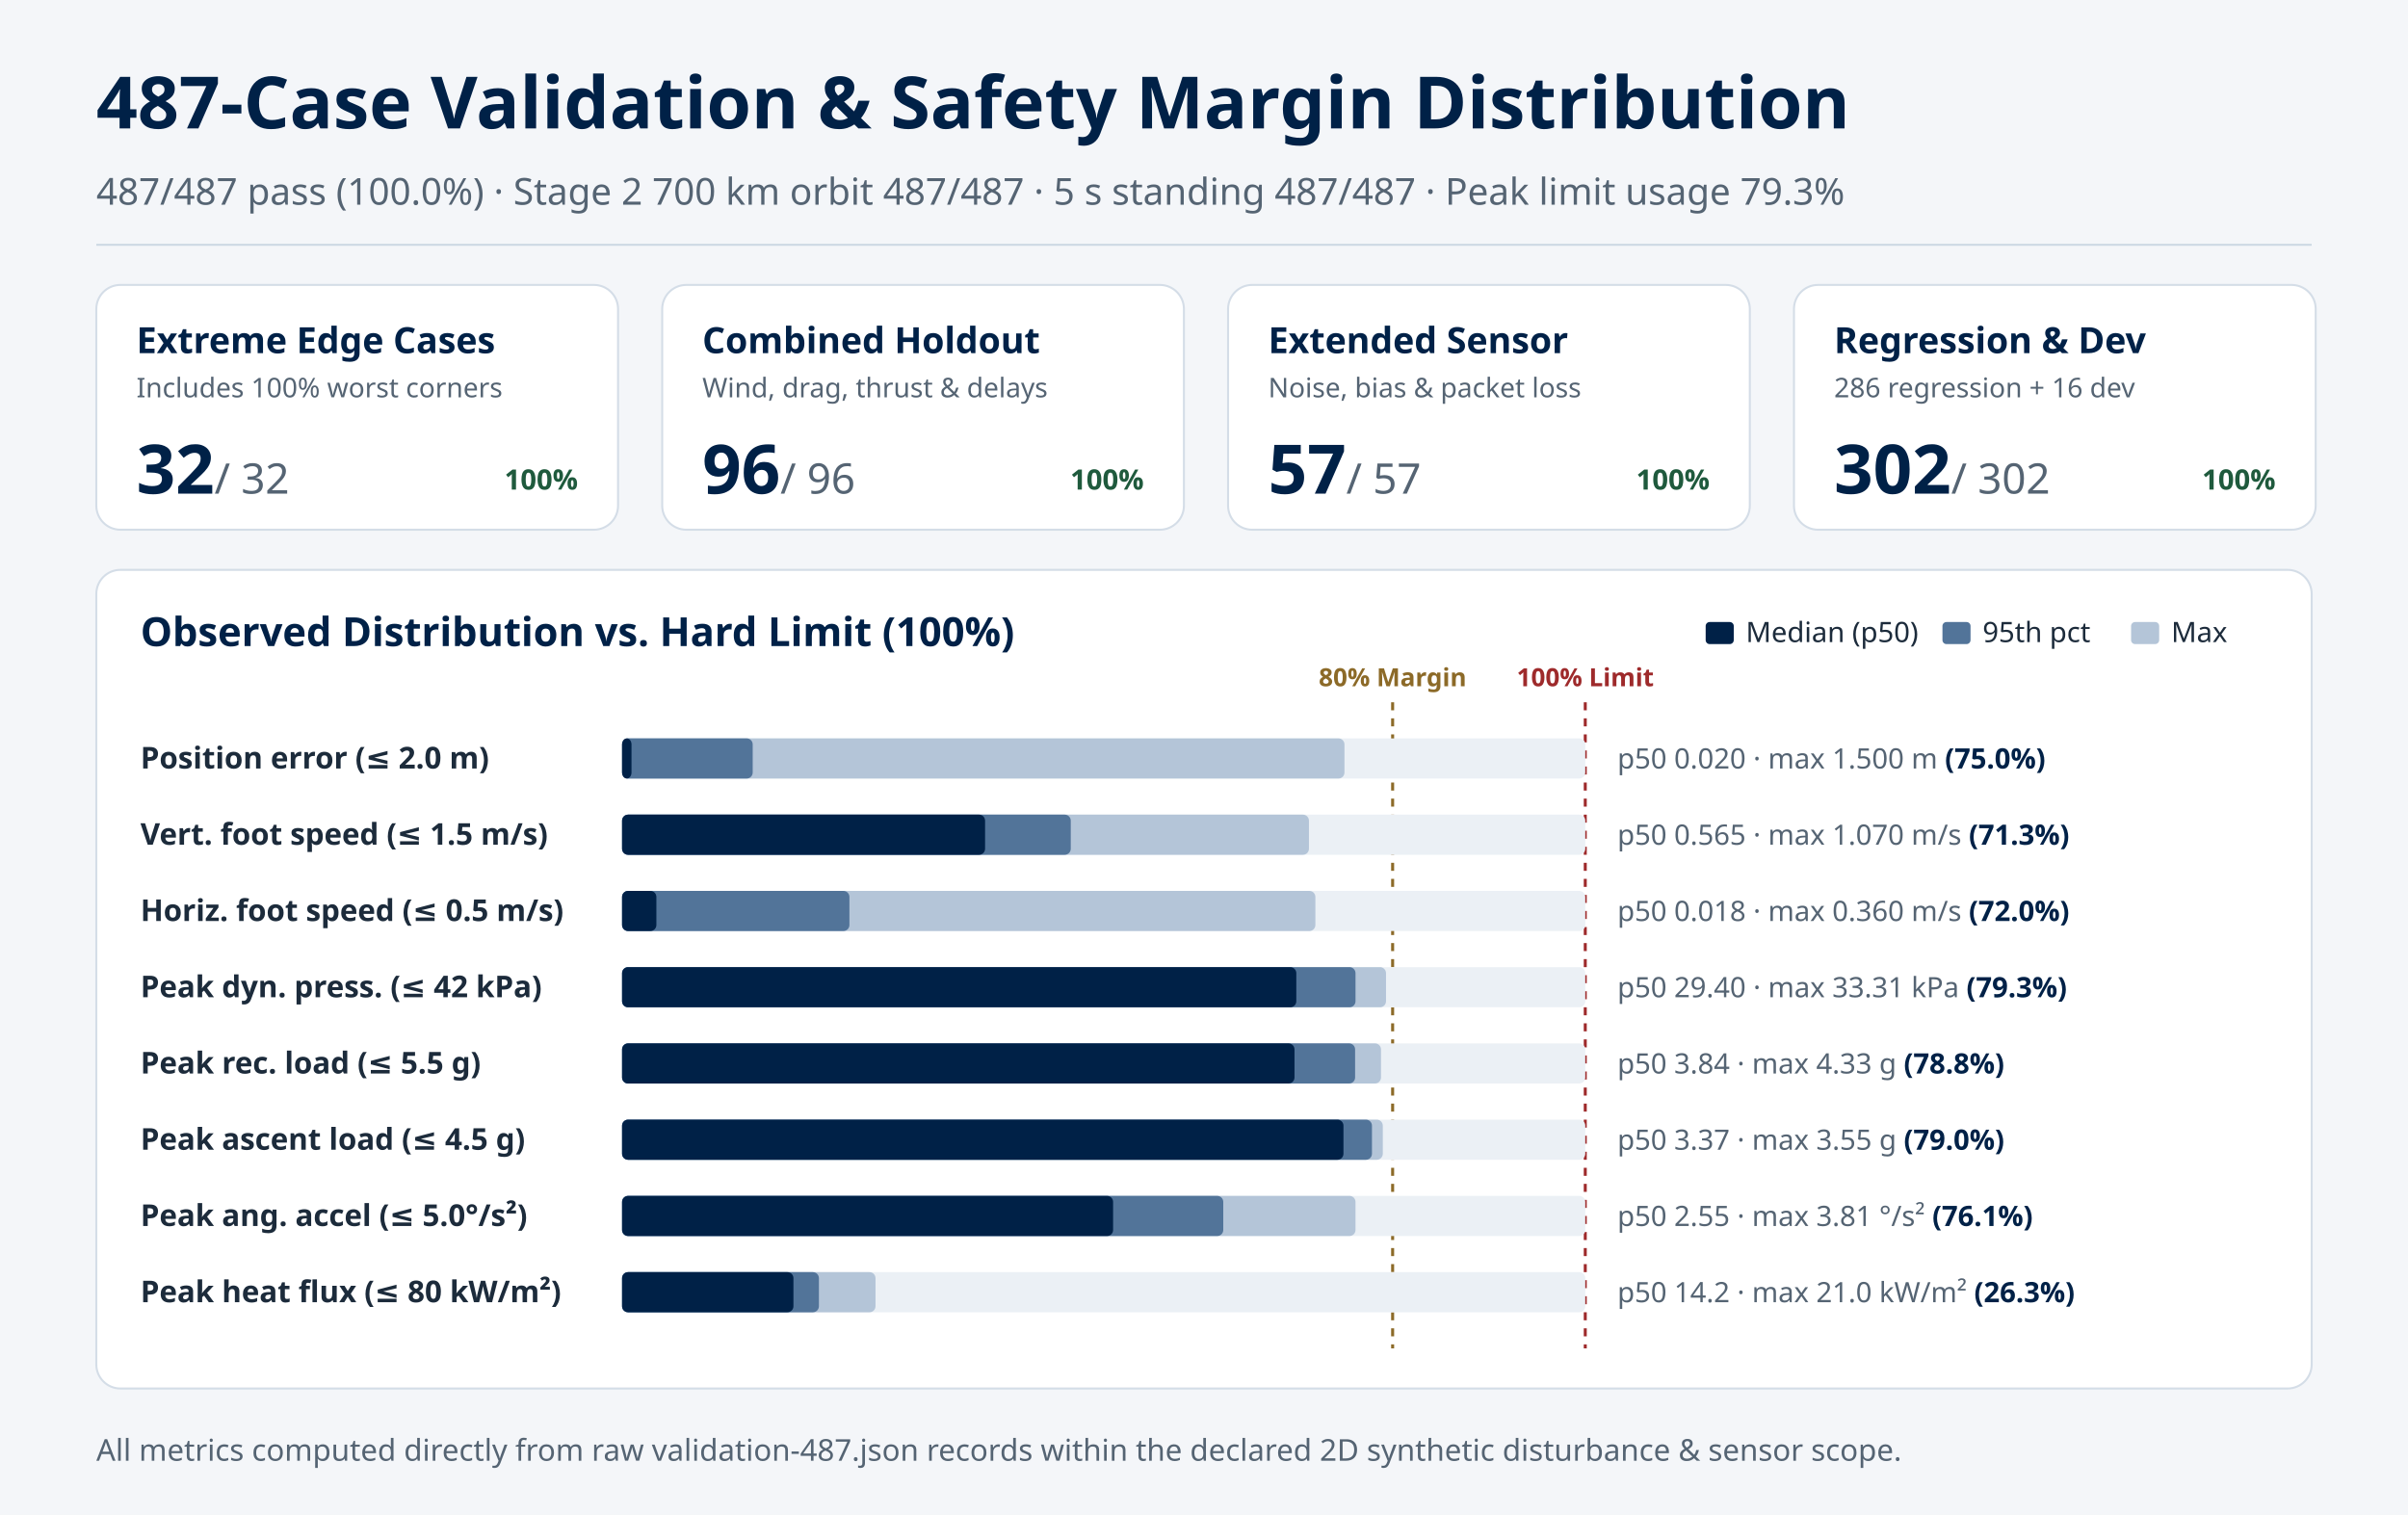
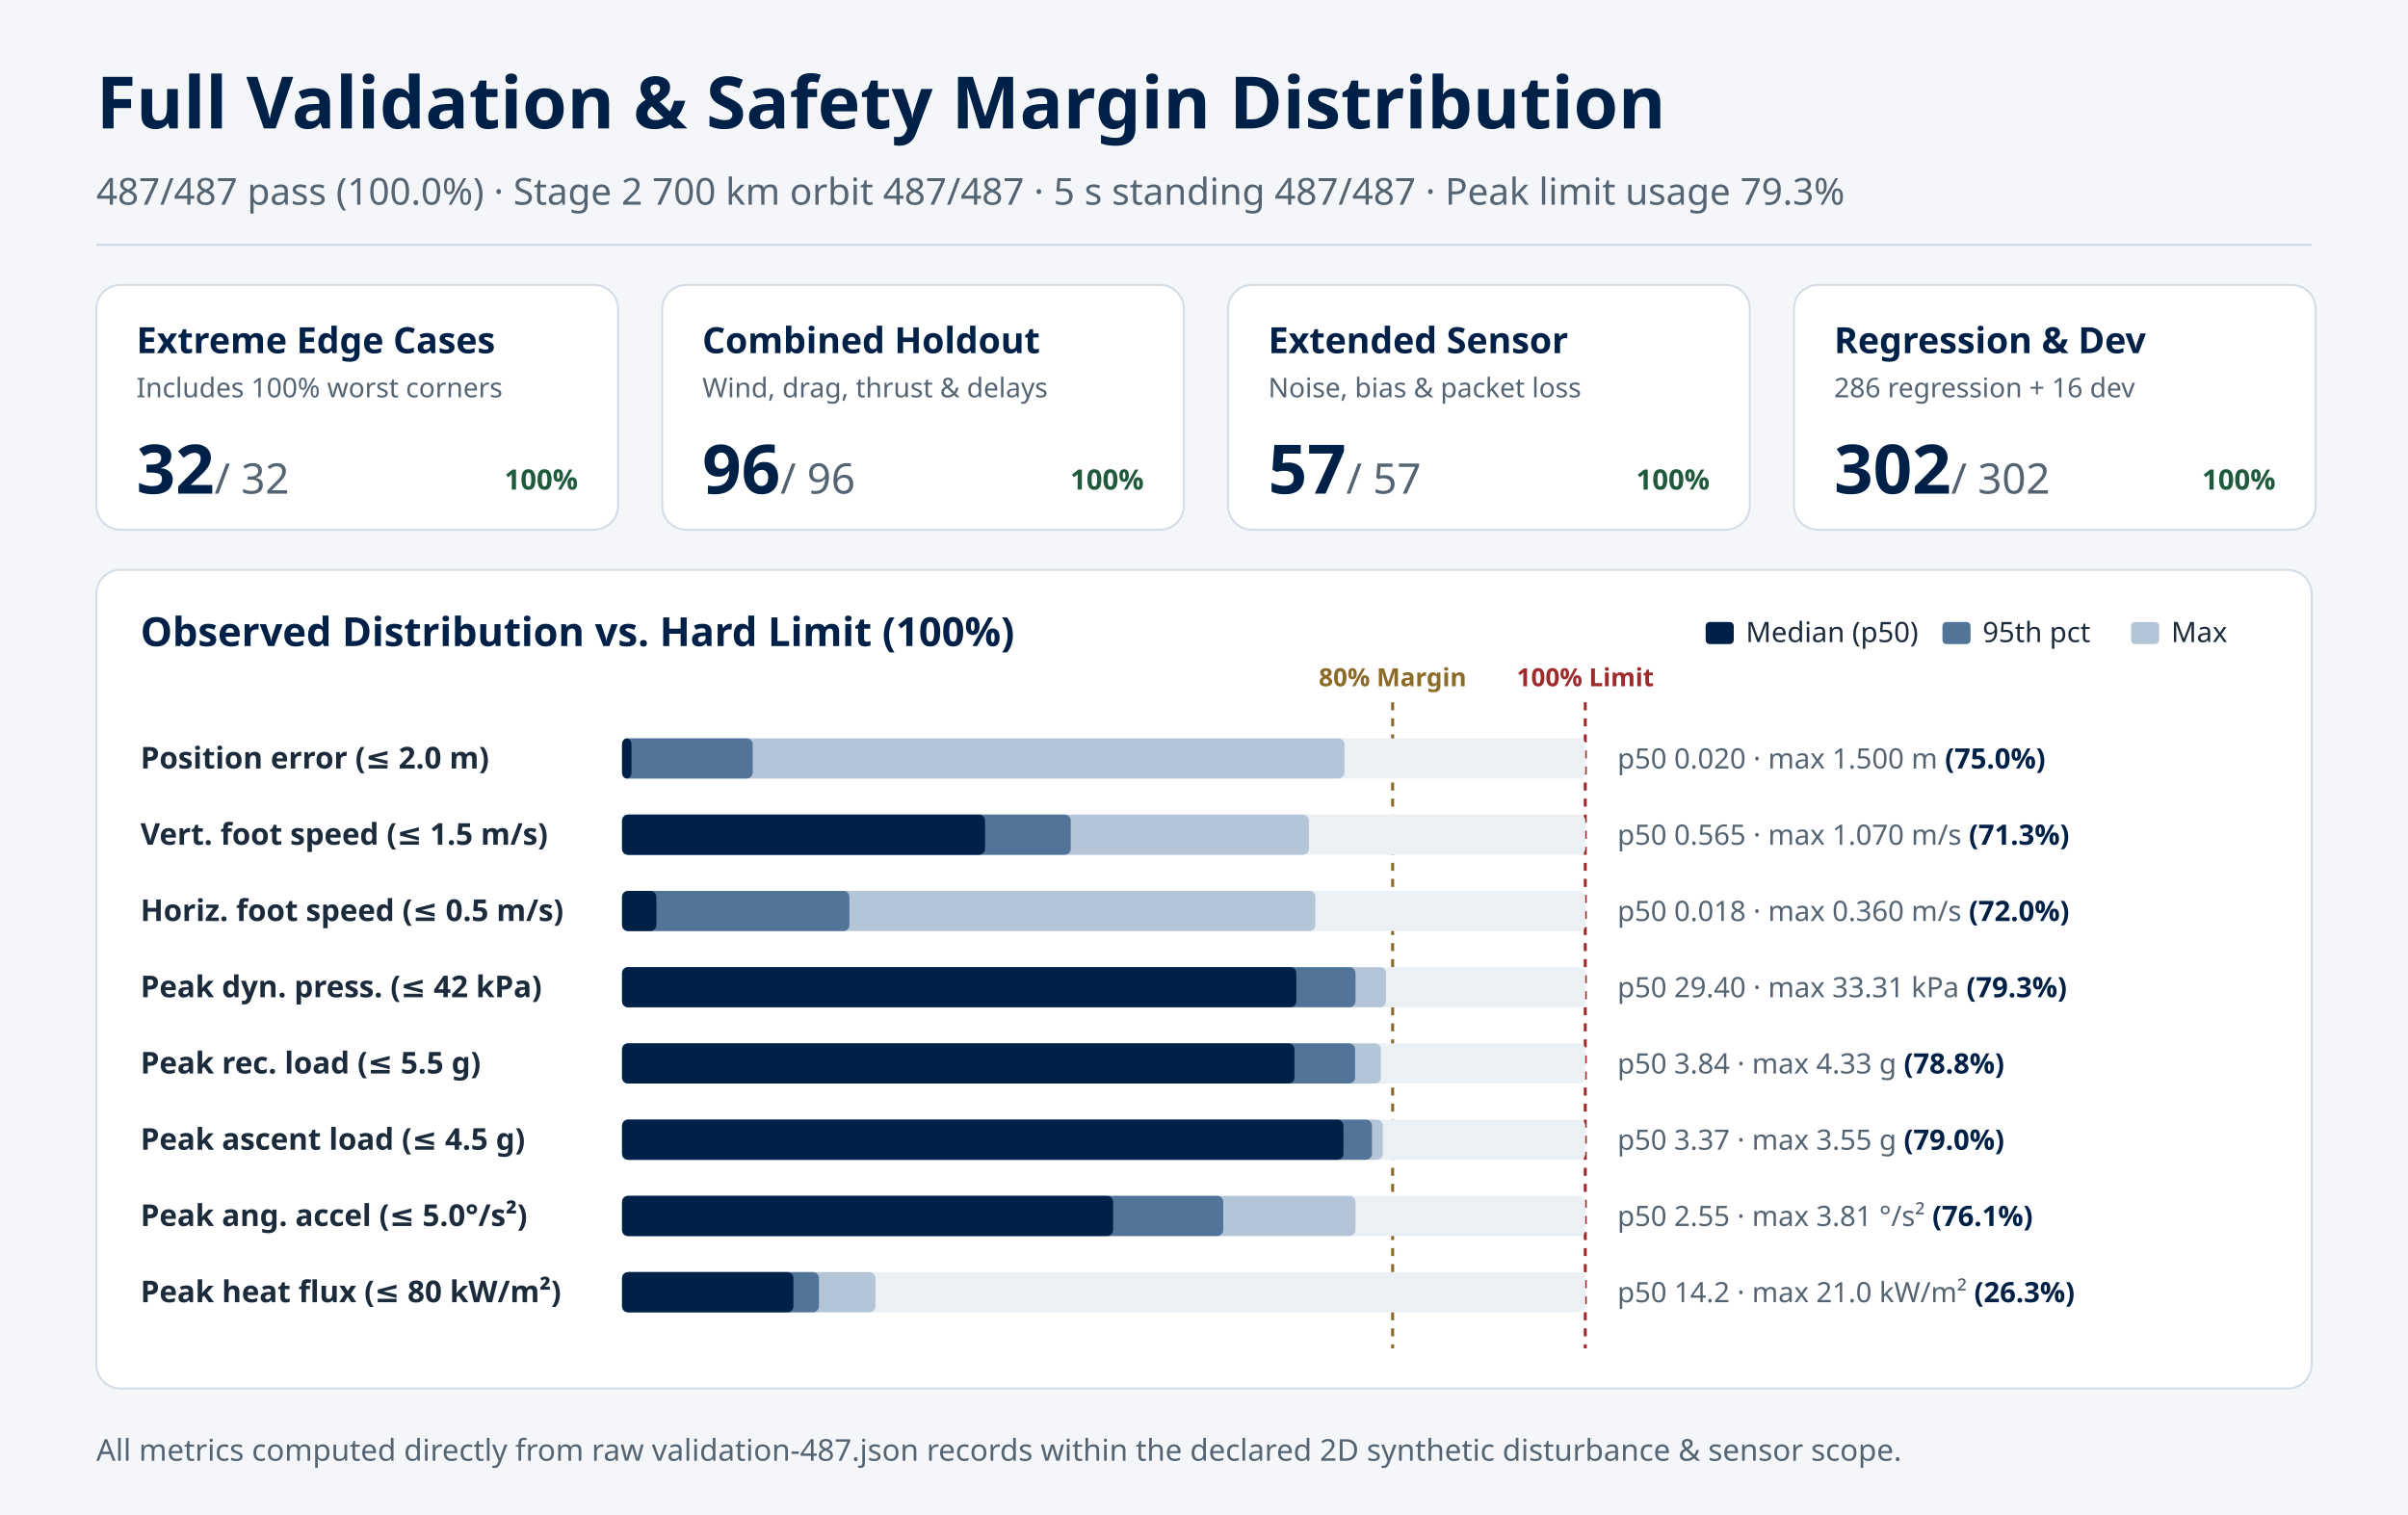
<svg xmlns="http://www.w3.org/2000/svg" width="1200" height="755" viewBox="0 0 1200 755" role="img" aria-labelledby="title desc">
  <style>text{font-family:'Noto Sans KR','Malgun Gothic','Apple SD Gothic Neo','Segoe UI',sans-serif;font-variant-numeric:tabular-nums}</style>
  <rect width="1200" height="755" fill="#F4F6F9" />
-   <text x="48" y="64" font-size="36" fill="#002147" font-weight="750">487-Case Validation &amp; Safety Margin Distribution</text>
+   <text x="48" y="64" font-size="36" fill="#002147" font-weight="750">Full Validation &amp; Safety Margin Distribution</text>
  <text x="48" y="102" font-size="18.5" fill="#556473">487/487 pass (100.0%) · Stage 2 700 km orbit 487/487 · 5 s standing 487/487 · Peak limit usage 79.3%</text>
  <line x1="48" y1="122" x2="1152" y2="122" stroke="#CDD8E4" stroke-width="1" />
  <rect x="48" y="142" width="260" height="122" rx="12" fill="#FFFFFF" stroke="#D4DDE7" />
  <text x="68" y="176" font-size="18" fill="#002147" font-weight="700">Extreme Edge Cases</text>
  <text x="68" y="198" font-size="13.5" fill="#556473">Includes 100% worst corners</text>
  <text x="68" y="246" font-size="34" fill="#002147" font-weight="750">32<tspan fill="#556473" font-size="21" font-weight="500"> / 32</tspan>
  </text>
  <text x="288" y="244" font-size="14" fill="#1F5A3D" font-weight="700" text-anchor="end">100%</text>
  <rect x="330" y="142" width="260" height="122" rx="12" fill="#FFFFFF" stroke="#D4DDE7" />
  <text x="350" y="176" font-size="18" fill="#002147" font-weight="700">Combined Holdout</text>
  <text x="350" y="198" font-size="13.5" fill="#556473">Wind, drag, thrust &amp; delays</text>
  <text x="350" y="246" font-size="34" fill="#002147" font-weight="750">96<tspan fill="#556473" font-size="21" font-weight="500"> / 96</tspan>
  </text>
  <text x="570" y="244" font-size="14" fill="#1F5A3D" font-weight="700" text-anchor="end">100%</text>
  <rect x="612" y="142" width="260" height="122" rx="12" fill="#FFFFFF" stroke="#D4DDE7" />
  <text x="632" y="176" font-size="18" fill="#002147" font-weight="700">Extended Sensor</text>
  <text x="632" y="198" font-size="13.5" fill="#556473">Noise, bias &amp; packet loss</text>
  <text x="632" y="246" font-size="34" fill="#002147" font-weight="750">57<tspan fill="#556473" font-size="21" font-weight="500"> / 57</tspan>
  </text>
  <text x="852" y="244" font-size="14" fill="#1F5A3D" font-weight="700" text-anchor="end">100%</text>
  <rect x="894" y="142" width="260" height="122" rx="12" fill="#FFFFFF" stroke="#D4DDE7" />
  <text x="914" y="176" font-size="18" fill="#002147" font-weight="700">Regression &amp; Dev</text>
  <text x="914" y="198" font-size="13.5" fill="#556473">286 regression + 16 dev</text>
  <text x="914" y="246" font-size="34" fill="#002147" font-weight="750">302<tspan fill="#556473" font-size="21" font-weight="500"> / 302</tspan>
  </text>
  <text x="1134" y="244" font-size="14" fill="#1F5A3D" font-weight="700" text-anchor="end">100%</text>
  <rect x="48" y="284" width="1104" height="408" rx="12" fill="#FFFFFF" stroke="#D4DDE7" />
  <text x="70" y="322" font-size="20" fill="#002147" font-weight="700">Observed Distribution vs. Hard Limit (100%)</text>
  <rect x="850" y="310" width="14" height="11" rx="2" fill="#002147" />
  <text x="870" y="320" font-size="14" fill="#1C2B3B">Median (p50)</text>
  <rect x="968" y="310" width="14" height="11" rx="2" fill="#527499" />
  <text x="988" y="320" font-size="14" fill="#1C2B3B">95th pct</text>
  <rect x="1062" y="310" width="14" height="11" rx="2" fill="#B4C5D8" />
  <text x="1082" y="320" font-size="14" fill="#1C2B3B">Max</text>
  <line x1="694.0" y1="350" x2="694.0" y2="672" stroke="#8C6A28" stroke-width="1.5" stroke-dasharray="4 4" />
  <text x="694.0" y="342" font-size="12.5" fill="#8C6A28" font-weight="700" text-anchor="middle">80% Margin</text>
  <line x1="790.0" y1="350" x2="790.0" y2="672" stroke="#9E2A2B" stroke-width="1.5" stroke-dasharray="4 4" />
  <text x="790.0" y="342" font-size="12.5" fill="#9E2A2B" font-weight="700" text-anchor="middle">100% Limit</text>
  <text x="70" y="383" font-size="15" fill="#1C2B3B" font-weight="600">Position error (≤ 2.0 m)</text>
  <rect x="310" y="368" width="480" height="20" rx="3" fill="#EBF0F5" />
  <rect x="310" y="368" width="360.0" height="20" rx="3" fill="#B4C5D8" />
  <rect x="310" y="368" width="65.1" height="20" rx="3" fill="#527499" />
  <rect x="310" y="368" width="4.7" height="20" rx="3" fill="#002147" />
  <text x="806" y="383" font-size="14" fill="#556473">p50 0.020 · max 1.500 m <tspan fill="#002147" font-weight="700">(75.0%)</tspan>
  </text>
  <text x="70" y="421" font-size="15" fill="#1C2B3B" font-weight="600">Vert. foot speed (≤ 1.5 m/s)</text>
  <rect x="310" y="406" width="480" height="20" rx="3" fill="#EBF0F5" />
  <rect x="310" y="406" width="342.3" height="20" rx="3" fill="#B4C5D8" />
  <rect x="310" y="406" width="223.6" height="20" rx="3" fill="#527499" />
  <rect x="310" y="406" width="180.9" height="20" rx="3" fill="#002147" />
  <text x="806" y="421" font-size="14" fill="#556473">p50 0.565 · max 1.070 m/s <tspan fill="#002147" font-weight="700">(71.3%)</tspan>
  </text>
  <text x="70" y="459" font-size="15" fill="#1C2B3B" font-weight="600">Horiz. foot speed (≤ 0.5 m/s)</text>
  <rect x="310" y="444" width="480" height="20" rx="3" fill="#EBF0F5" />
  <rect x="310" y="444" width="345.5" height="20" rx="3" fill="#B4C5D8" />
  <rect x="310" y="444" width="113.3" height="20" rx="3" fill="#527499" />
  <rect x="310" y="444" width="17.1" height="20" rx="3" fill="#002147" />
  <text x="806" y="459" font-size="14" fill="#556473">p50 0.018 · max 0.360 m/s <tspan fill="#002147" font-weight="700">(72.0%)</tspan>
  </text>
  <text x="70" y="497" font-size="15" fill="#1C2B3B" font-weight="600">Peak dyn. press. (≤ 42 kPa)</text>
  <rect x="310" y="482" width="480" height="20" rx="3" fill="#EBF0F5" />
  <rect x="310" y="482" width="380.7" height="20" rx="3" fill="#B4C5D8" />
  <rect x="310" y="482" width="365.5" height="20" rx="3" fill="#527499" />
  <rect x="310" y="482" width="336.0" height="20" rx="3" fill="#002147" />
  <text x="806" y="497" font-size="14" fill="#556473">p50 29.40 · max 33.31 kPa <tspan fill="#002147" font-weight="700">(79.3%)</tspan>
  </text>
  <text x="70" y="535" font-size="15" fill="#1C2B3B" font-weight="600">Peak rec. load (≤ 5.5 g)</text>
  <rect x="310" y="520" width="480" height="20" rx="3" fill="#EBF0F5" />
  <rect x="310" y="520" width="378.2" height="20" rx="3" fill="#B4C5D8" />
  <rect x="310" y="520" width="365.3" height="20" rx="3" fill="#527499" />
  <rect x="310" y="520" width="335.1" height="20" rx="3" fill="#002147" />
  <text x="806" y="535" font-size="14" fill="#556473">p50 3.84 · max 4.33 g <tspan fill="#002147" font-weight="700">(78.8%)</tspan>
  </text>
  <text x="70" y="573" font-size="15" fill="#1C2B3B" font-weight="600">Peak ascent load (≤ 4.5 g)</text>
  <rect x="310" y="558" width="480" height="20" rx="3" fill="#EBF0F5" />
  <rect x="310" y="558" width="379.1" height="20" rx="3" fill="#B4C5D8" />
  <rect x="310" y="558" width="373.7" height="20" rx="3" fill="#527499" />
  <rect x="310" y="558" width="359.5" height="20" rx="3" fill="#002147" />
  <text x="806" y="573" font-size="14" fill="#556473">p50 3.37 · max 3.55 g <tspan fill="#002147" font-weight="700">(79.0%)</tspan>
  </text>
  <text x="70" y="611" font-size="15" fill="#1C2B3B" font-weight="600">Peak ang. accel (≤ 5.0°/s²)</text>
  <rect x="310" y="596" width="480" height="20" rx="3" fill="#EBF0F5" />
  <rect x="310" y="596" width="365.5" height="20" rx="3" fill="#B4C5D8" />
  <rect x="310" y="596" width="299.6" height="20" rx="3" fill="#527499" />
  <rect x="310" y="596" width="244.7" height="20" rx="3" fill="#002147" />
  <text x="806" y="611" font-size="14" fill="#556473">p50 2.55 · max 3.81 °/s² <tspan fill="#002147" font-weight="700">(76.1%)</tspan>
  </text>
  <text x="70" y="649" font-size="15" fill="#1C2B3B" font-weight="600">Peak heat flux (≤ 80 kW/m²)</text>
  <rect x="310" y="634" width="480" height="20" rx="3" fill="#EBF0F5" />
  <rect x="310" y="634" width="126.3" height="20" rx="3" fill="#B4C5D8" />
  <rect x="310" y="634" width="98.1" height="20" rx="3" fill="#527499" />
  <rect x="310" y="634" width="85.4" height="20" rx="3" fill="#002147" />
  <text x="806" y="649" font-size="14" fill="#556473">p50 14.2 · max 21.0 kW/m² <tspan fill="#002147" font-weight="700">(26.3%)</tspan>
  </text>
  <text x="48" y="728" font-size="15" fill="#556473">All metrics computed directly from raw validation-487.json records within the declared 2D synthetic disturbance &amp; sensor scope.</text>
</svg>
